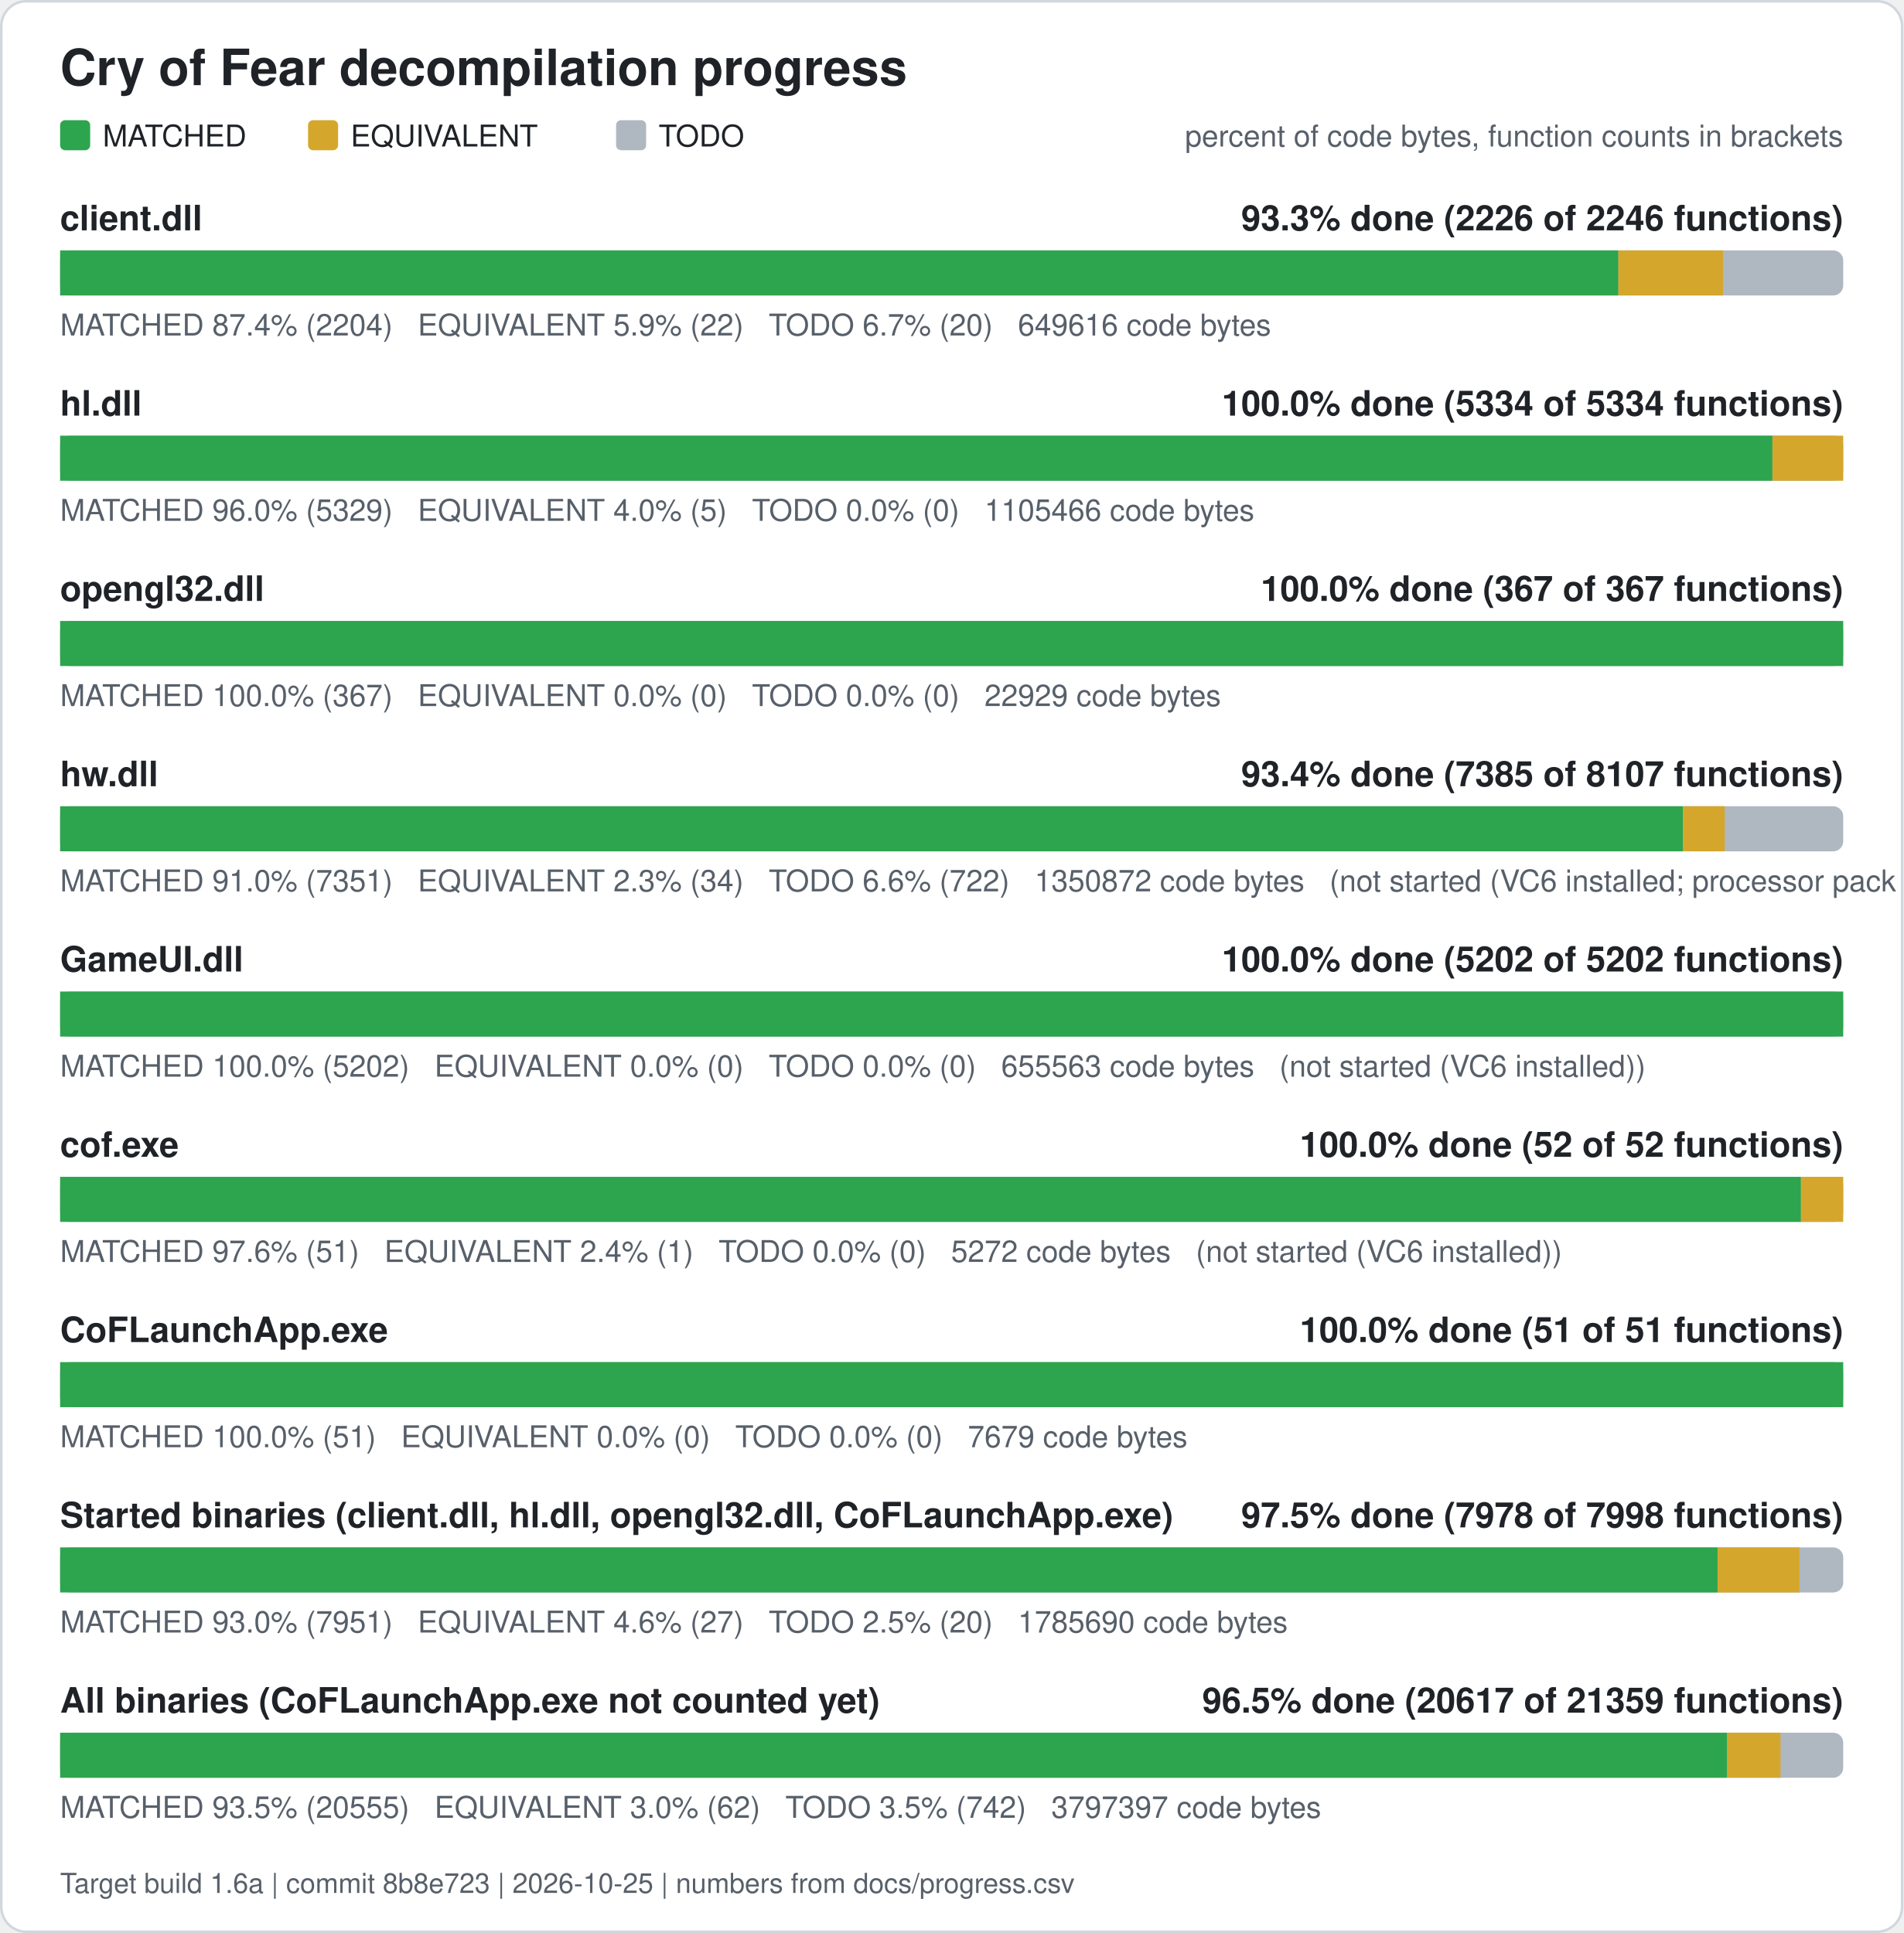
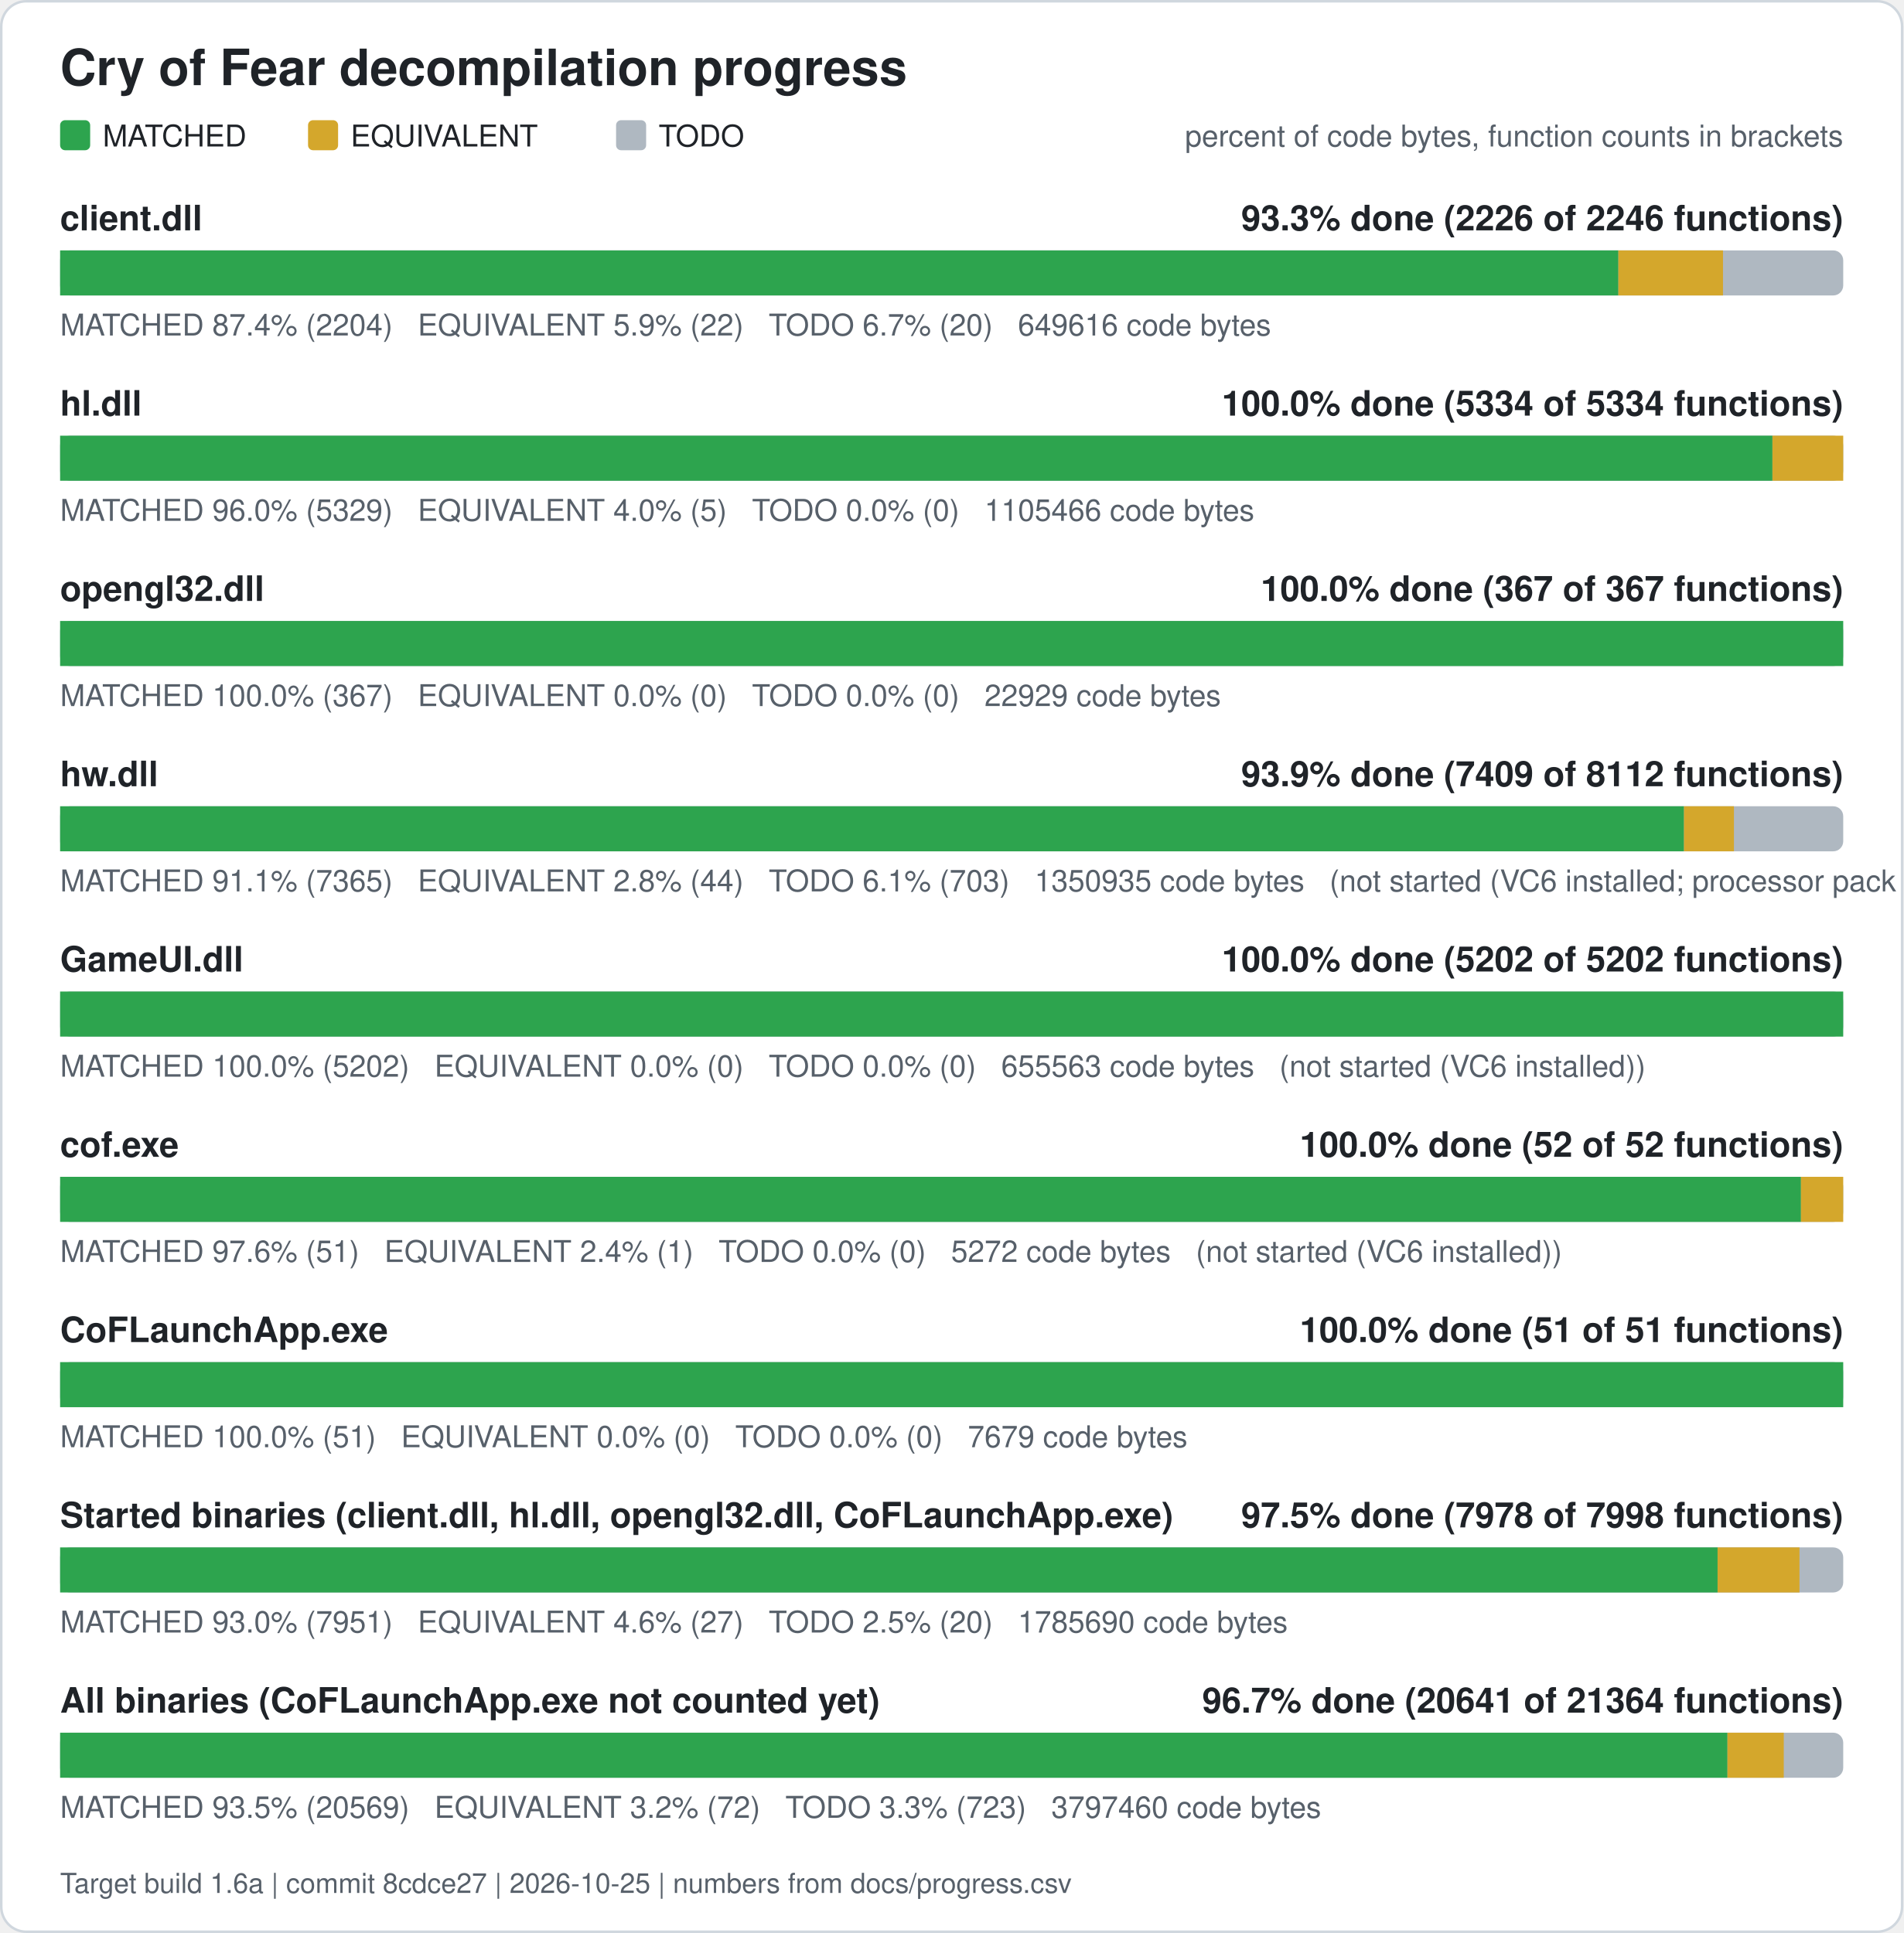
<svg xmlns="http://www.w3.org/2000/svg" width="760" height="772" viewBox="0 0 760 772" role="img" aria-label="Cry of Fear decompilation progress">
  <rect x="0.5" y="0.5" width="759" height="771" rx="10" fill="#ffffff" stroke="#d0d7de" />
  <text x="24" y="34" font-family="Segoe UI, Helvetica, Arial, sans-serif" font-size="20" font-weight="600" fill="#1f2328">Cry of Fear decompilation progress</text>
  <rect x="24" y="48" width="12" height="12" rx="2" fill="#2da44e" />
  <text x="41" y="58.5" font-family="Segoe UI, Helvetica, Arial, sans-serif" font-size="12" fill="#1f2328">MATCHED</text>
  <rect x="123" y="48" width="12" height="12" rx="2" fill="#d4a72c" />
  <text x="140" y="58.5" font-family="Segoe UI, Helvetica, Arial, sans-serif" font-size="12" fill="#1f2328">EQUIVALENT</text>
  <rect x="246" y="48" width="12" height="12" rx="2" fill="#afb8c1" />
  <text x="263" y="58.5" font-family="Segoe UI, Helvetica, Arial, sans-serif" font-size="12" fill="#1f2328">TODO</text>
  <text x="736" y="58.5" font-family="Segoe UI, Helvetica, Arial, sans-serif" font-size="12" fill="#57606a" text-anchor="end">percent of code bytes, function counts in brackets</text>
  <text x="24" y="92" font-family="Segoe UI, Helvetica, Arial, sans-serif" font-size="14" font-weight="600" fill="#1f2328">client.dll</text>
  <text x="736" y="92" font-family="Segoe UI, Helvetica, Arial, sans-serif" font-size="14" font-weight="600" fill="#1f2328" text-anchor="end">93.3% done (2226 of 2246 functions)</text>
  <rect x="24" y="100" width="712" height="18" rx="4" fill="#afb8c1" />
  <rect x="24.00" y="100" width="622.21" height="18" fill="#2da44e" />
  <rect x="646.21" y="100" width="41.78" height="18" fill="#d4a72c" />
  <text x="24" y="134" font-family="Segoe UI, Helvetica, Arial, sans-serif" font-size="12" fill="#57606a" xml:space="preserve">MATCHED 87.4% (2204)   EQUIVALENT 5.9% (22)   TODO 6.7% (20)   649616 code bytes</text>
  <text x="24" y="166" font-family="Segoe UI, Helvetica, Arial, sans-serif" font-size="14" font-weight="600" fill="#1f2328">hl.dll</text>
  <text x="736" y="166" font-family="Segoe UI, Helvetica, Arial, sans-serif" font-size="14" font-weight="600" fill="#1f2328" text-anchor="end">100.0% done (5334 of 5334 functions)</text>
  <rect x="24" y="174" width="712" height="18" rx="4" fill="#afb8c1" />
  <rect x="24.00" y="174" width="683.73" height="18" fill="#2da44e" />
  <rect x="707.73" y="174" width="28.27" height="18" fill="#d4a72c" />
  <text x="24" y="208" font-family="Segoe UI, Helvetica, Arial, sans-serif" font-size="12" fill="#57606a" xml:space="preserve">MATCHED 96.0% (5329)   EQUIVALENT 4.0% (5)   TODO 0.0% (0)   1105466 code bytes</text>
  <text x="24" y="240" font-family="Segoe UI, Helvetica, Arial, sans-serif" font-size="14" font-weight="600" fill="#1f2328">opengl32.dll</text>
  <text x="736" y="240" font-family="Segoe UI, Helvetica, Arial, sans-serif" font-size="14" font-weight="600" fill="#1f2328" text-anchor="end">100.0% done (367 of 367 functions)</text>
  <rect x="24" y="248" width="712" height="18" rx="4" fill="#afb8c1" />
  <rect x="24.00" y="248" width="712.00" height="18" fill="#2da44e" />
  <text x="24" y="282" font-family="Segoe UI, Helvetica, Arial, sans-serif" font-size="12" fill="#57606a" xml:space="preserve">MATCHED 100.0% (367)   EQUIVALENT 0.0% (0)   TODO 0.0% (0)   22929 code bytes</text>
  <text x="24" y="314" font-family="Segoe UI, Helvetica, Arial, sans-serif" font-size="14" font-weight="600" fill="#1f2328">hw.dll</text>
-   <text x="736" y="314" font-family="Segoe UI, Helvetica, Arial, sans-serif" font-size="14" font-weight="600" fill="#1f2328" text-anchor="end">93.4% done (7385 of 8107 functions)</text>
+   <text x="736" y="314" font-family="Segoe UI, Helvetica, Arial, sans-serif" font-size="14" font-weight="600" fill="#1f2328" text-anchor="end">93.9% done (7409 of 8112 functions)</text>
  <rect x="24" y="322" width="712" height="18" rx="4" fill="#afb8c1" />
-   <rect x="24.00" y="322" width="648.02" height="18" fill="#2da44e" />
-   <rect x="672.02" y="322" width="16.67" height="18" fill="#d4a72c" />
-   <text x="24" y="356" font-family="Segoe UI, Helvetica, Arial, sans-serif" font-size="12" fill="#57606a" xml:space="preserve">MATCHED 91.0% (7351)   EQUIVALENT 2.3% (34)   TODO 6.6% (722)   1350872 code bytes   (not started (VC6 installed; processor pack and VS 2005 objects need those compilers))</text>
+   <rect x="24.00" y="322" width="648.42" height="18" fill="#2da44e" />
+   <rect x="672.42" y="322" width="19.94" height="18" fill="#d4a72c" />
+   <text x="24" y="356" font-family="Segoe UI, Helvetica, Arial, sans-serif" font-size="12" fill="#57606a" xml:space="preserve">MATCHED 91.1% (7365)   EQUIVALENT 2.8% (44)   TODO 6.1% (703)   1350935 code bytes   (not started (VC6 installed; processor pack and VS 2005 objects need those compilers))</text>
  <text x="24" y="388" font-family="Segoe UI, Helvetica, Arial, sans-serif" font-size="14" font-weight="600" fill="#1f2328">GameUI.dll</text>
  <text x="736" y="388" font-family="Segoe UI, Helvetica, Arial, sans-serif" font-size="14" font-weight="600" fill="#1f2328" text-anchor="end">100.0% done (5202 of 5202 functions)</text>
  <rect x="24" y="396" width="712" height="18" rx="4" fill="#afb8c1" />
  <rect x="24.00" y="396" width="712.00" height="18" fill="#2da44e" />
  <text x="24" y="430" font-family="Segoe UI, Helvetica, Arial, sans-serif" font-size="12" fill="#57606a" xml:space="preserve">MATCHED 100.0% (5202)   EQUIVALENT 0.0% (0)   TODO 0.0% (0)   655563 code bytes   (not started (VC6 installed))</text>
  <text x="24" y="462" font-family="Segoe UI, Helvetica, Arial, sans-serif" font-size="14" font-weight="600" fill="#1f2328">cof.exe</text>
  <text x="736" y="462" font-family="Segoe UI, Helvetica, Arial, sans-serif" font-size="14" font-weight="600" fill="#1f2328" text-anchor="end">100.0% done (52 of 52 functions)</text>
  <rect x="24" y="470" width="712" height="18" rx="4" fill="#afb8c1" />
  <rect x="24.00" y="470" width="695.12" height="18" fill="#2da44e" />
  <rect x="719.12" y="470" width="16.88" height="18" fill="#d4a72c" />
  <text x="24" y="504" font-family="Segoe UI, Helvetica, Arial, sans-serif" font-size="12" fill="#57606a" xml:space="preserve">MATCHED 97.6% (51)   EQUIVALENT 2.4% (1)   TODO 0.0% (0)   5272 code bytes   (not started (VC6 installed))</text>
  <text x="24" y="536" font-family="Segoe UI, Helvetica, Arial, sans-serif" font-size="14" font-weight="600" fill="#1f2328">CoFLaunchApp.exe</text>
  <text x="736" y="536" font-family="Segoe UI, Helvetica, Arial, sans-serif" font-size="14" font-weight="600" fill="#1f2328" text-anchor="end">100.0% done (51 of 51 functions)</text>
  <rect x="24" y="544" width="712" height="18" rx="4" fill="#afb8c1" />
  <rect x="24.00" y="544" width="712.00" height="18" fill="#2da44e" />
  <text x="24" y="578" font-family="Segoe UI, Helvetica, Arial, sans-serif" font-size="12" fill="#57606a" xml:space="preserve">MATCHED 100.0% (51)   EQUIVALENT 0.0% (0)   TODO 0.0% (0)   7679 code bytes</text>
  <text x="24" y="610" font-family="Segoe UI, Helvetica, Arial, sans-serif" font-size="14" font-weight="600" fill="#1f2328">Started binaries (client.dll, hl.dll, opengl32.dll, CoFLaunchApp.exe)</text>
  <text x="736" y="610" font-family="Segoe UI, Helvetica, Arial, sans-serif" font-size="14" font-weight="600" fill="#1f2328" text-anchor="end">97.5% done (7978 of 7998 functions)</text>
  <rect x="24" y="618" width="712" height="18" rx="4" fill="#afb8c1" />
  <rect x="24.00" y="618" width="661.83" height="18" fill="#2da44e" />
  <rect x="685.83" y="618" width="32.70" height="18" fill="#d4a72c" />
  <text x="24" y="652" font-family="Segoe UI, Helvetica, Arial, sans-serif" font-size="12" fill="#57606a" xml:space="preserve">MATCHED 93.0% (7951)   EQUIVALENT 4.6% (27)   TODO 2.5% (20)   1785690 code bytes</text>
  <text x="24" y="684" font-family="Segoe UI, Helvetica, Arial, sans-serif" font-size="14" font-weight="600" fill="#1f2328">All binaries (CoFLaunchApp.exe not counted yet)</text>
-   <text x="736" y="684" font-family="Segoe UI, Helvetica, Arial, sans-serif" font-size="14" font-weight="600" fill="#1f2328" text-anchor="end">96.5% done (20617 of 21359 functions)</text>
+   <text x="736" y="684" font-family="Segoe UI, Helvetica, Arial, sans-serif" font-size="14" font-weight="600" fill="#1f2328" text-anchor="end">96.7% done (20641 of 21364 functions)</text>
  <rect x="24" y="692" width="712" height="18" rx="4" fill="#afb8c1" />
-   <rect x="24.00" y="692" width="665.63" height="18" fill="#2da44e" />
-   <rect x="689.63" y="692" width="21.33" height="18" fill="#d4a72c" />
-   <text x="24" y="726" font-family="Segoe UI, Helvetica, Arial, sans-serif" font-size="12" fill="#57606a" xml:space="preserve">MATCHED 93.5% (20555)   EQUIVALENT 3.0% (62)   TODO 3.5% (742)   3797397 code bytes</text>
-   <text x="24" y="756" font-family="Segoe UI, Helvetica, Arial, sans-serif" font-size="11" fill="#57606a">Target build 1.6a | commit 8b8e723 | 2026-10-25 | numbers from docs/progress.csv</text>
+   <rect x="24.00" y="692" width="665.77" height="18" fill="#2da44e" />
+   <rect x="689.77" y="692" width="22.49" height="18" fill="#d4a72c" />
+   <text x="24" y="726" font-family="Segoe UI, Helvetica, Arial, sans-serif" font-size="12" fill="#57606a" xml:space="preserve">MATCHED 93.5% (20569)   EQUIVALENT 3.2% (72)   TODO 3.3% (723)   3797460 code bytes</text>
+   <text x="24" y="756" font-family="Segoe UI, Helvetica, Arial, sans-serif" font-size="11" fill="#57606a">Target build 1.6a | commit 8cdce27 | 2026-10-25 | numbers from docs/progress.csv</text>
</svg>
